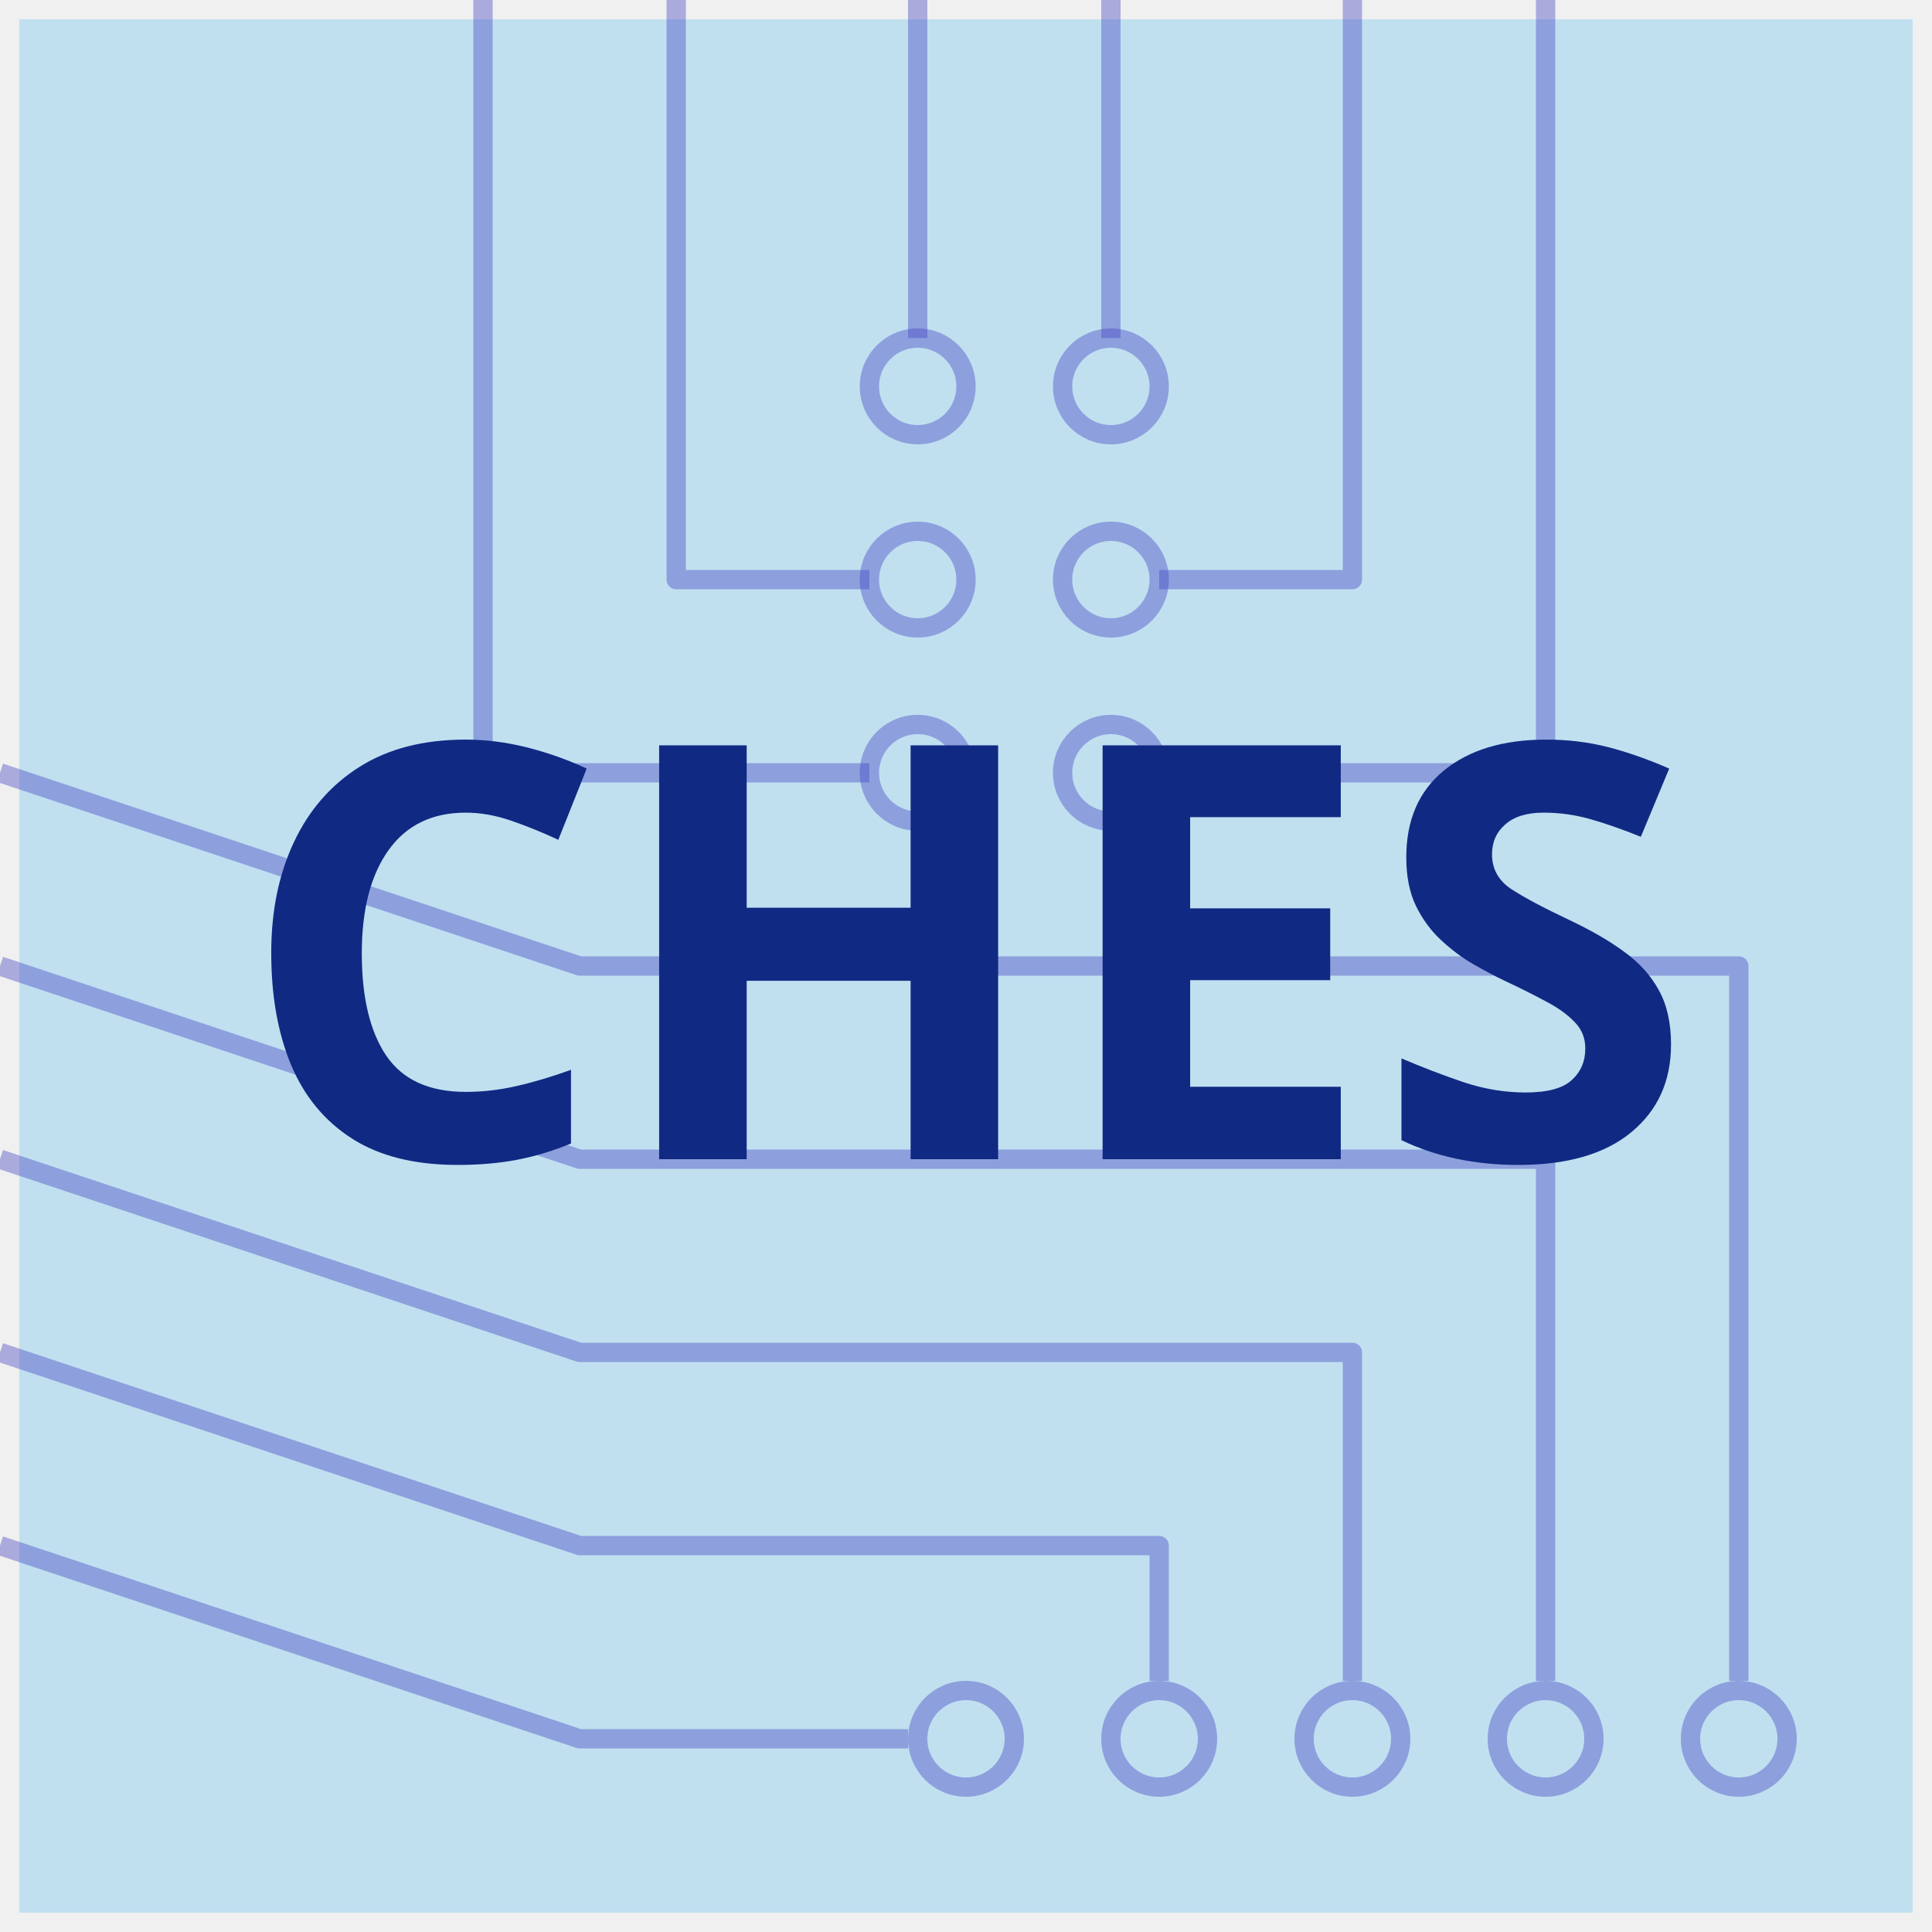
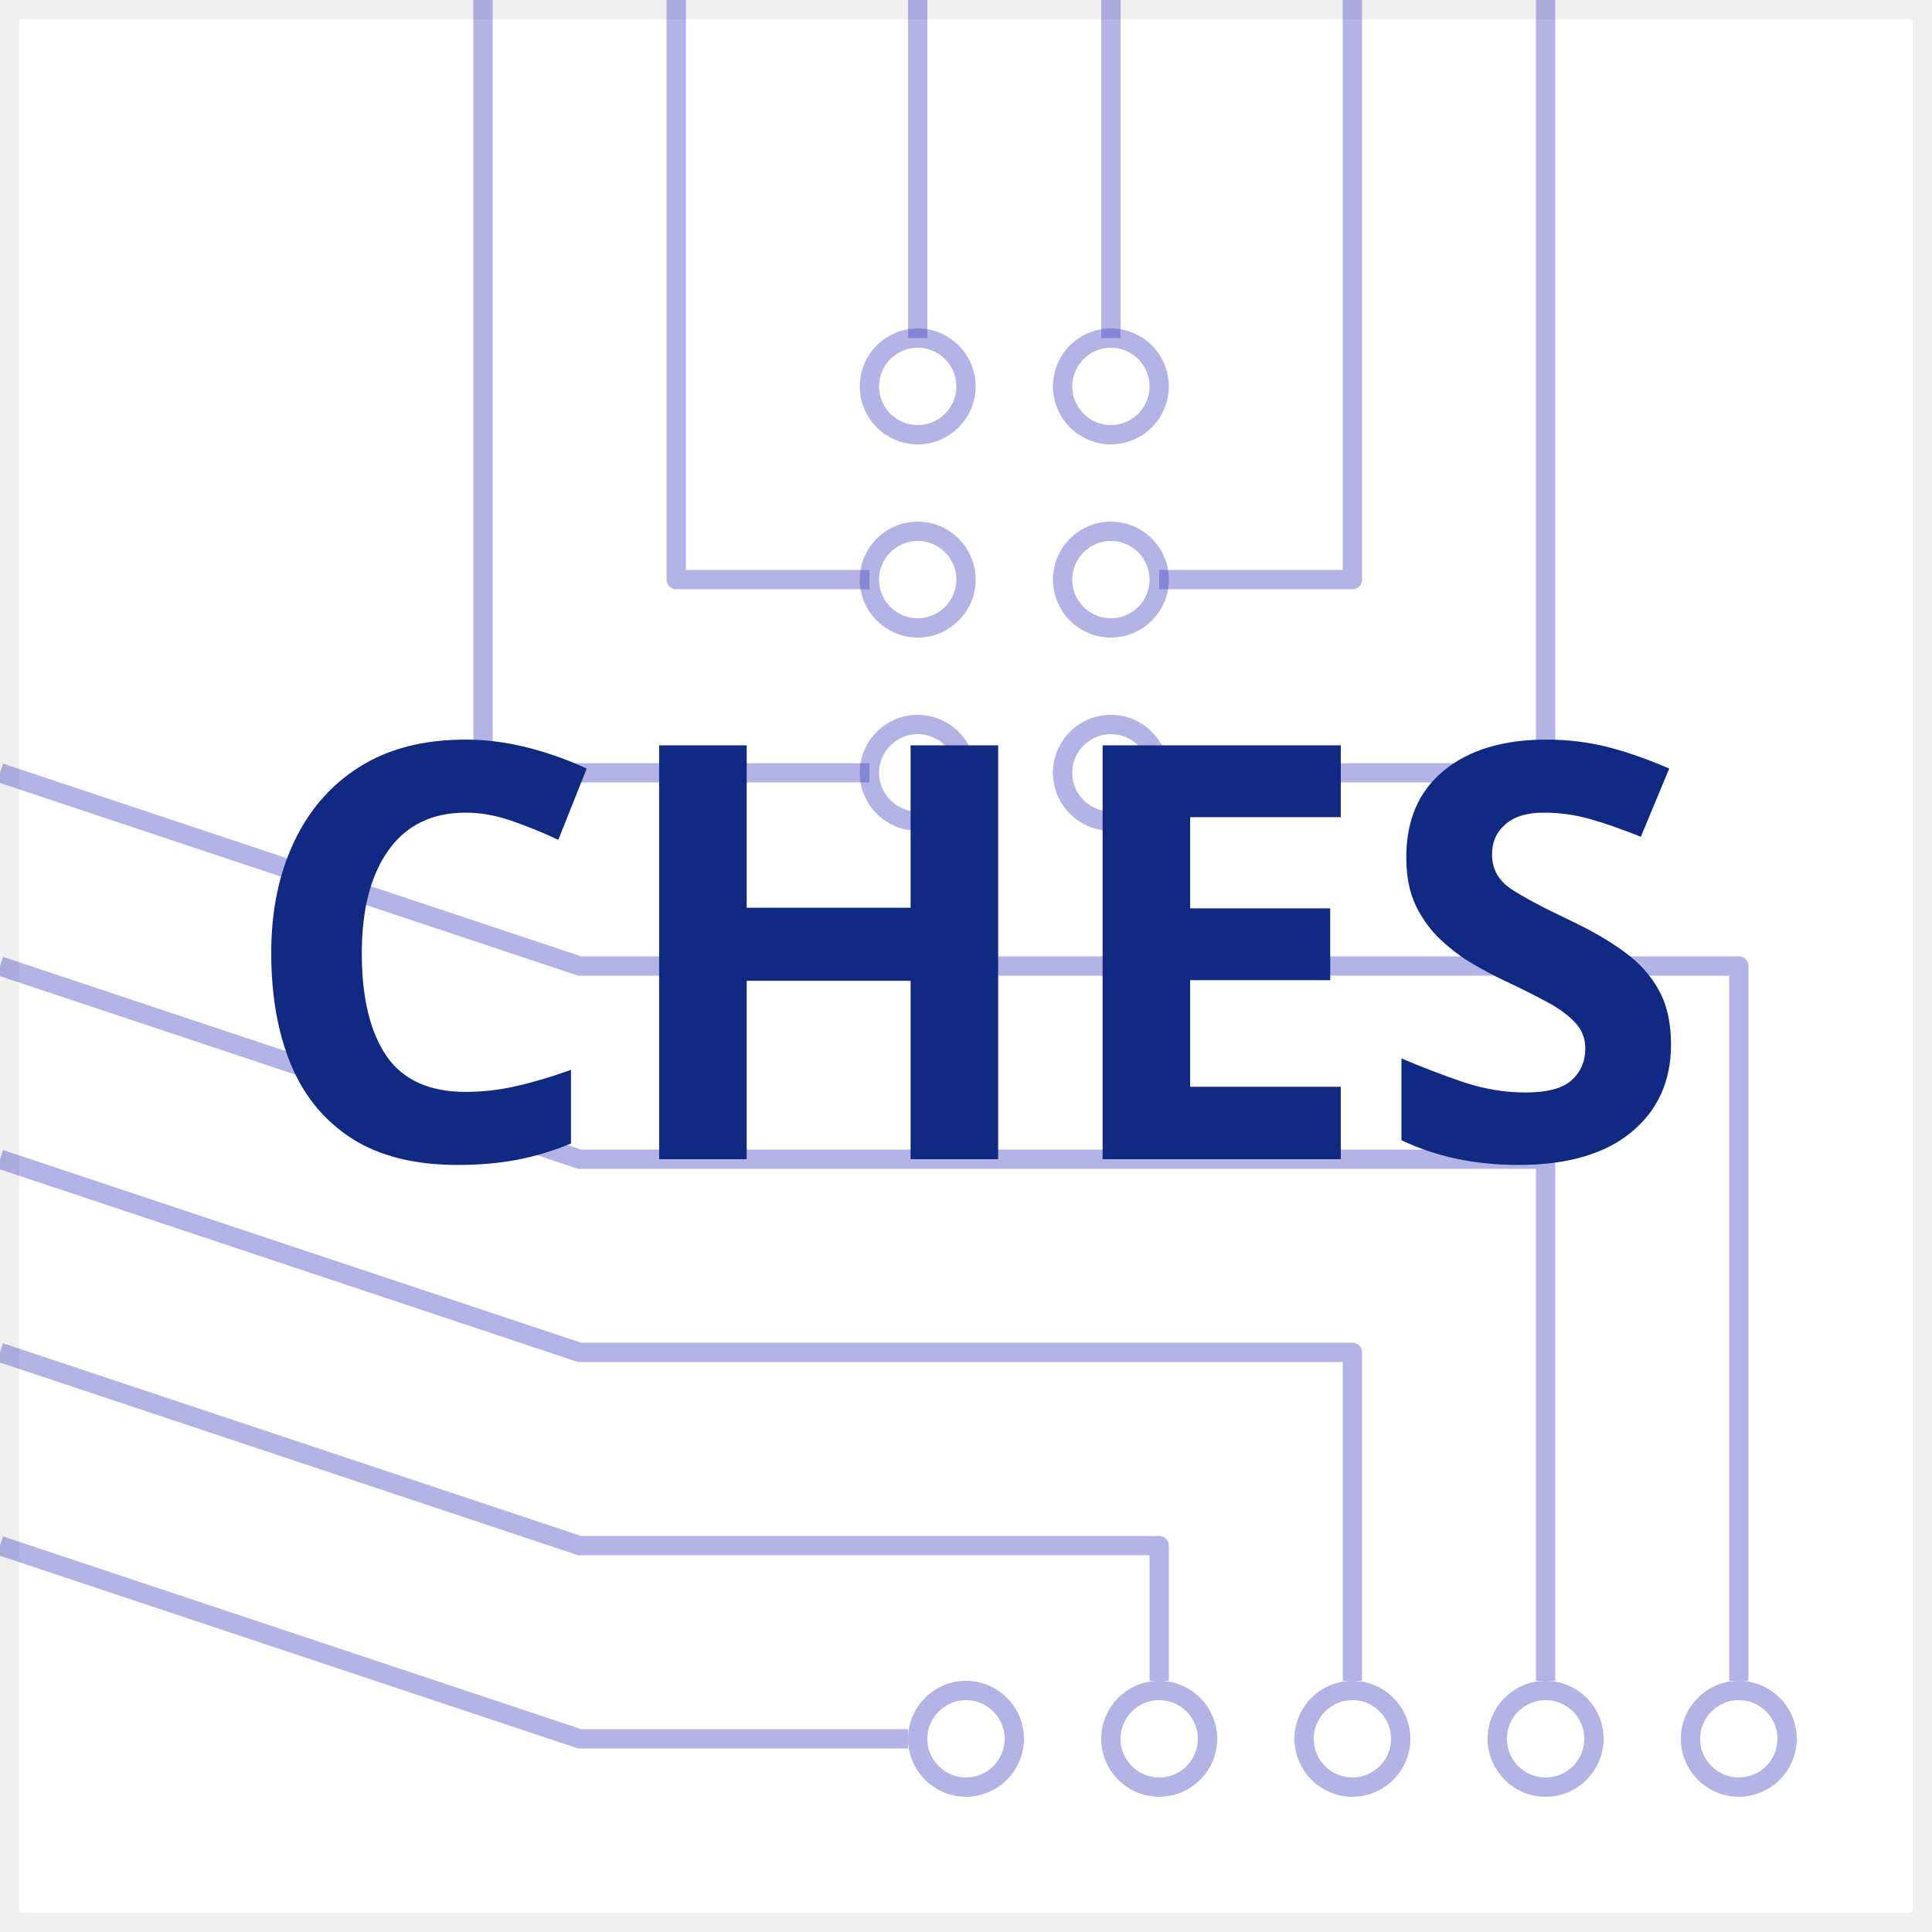
<svg xmlns="http://www.w3.org/2000/svg" width="100" height="100">
  <defs>
    <style type="text/css">
    .ches {
    font: bold 30px sans-serif;
    fill: #102a83; /* pale teal */
    }
    </style>
    <linearGradient id="circuitcolor">
      <stop stop-color="#404080" />
    </linearGradient>
    <radialGradient id="wires" cx="25%" cy="50%" r="100%" fx="100%" fy="100%">
      <stop stop-color="#404080" offset="0%" />
      <stop stop-color="#6080a0" offset="40%" />
      <stop stop-color="#80a0c0" offset="100%" />
    </radialGradient>
    <linearGradient id="bg">
      <stop stop-color="#c0e0f0" />
    </linearGradient>
    <style type="text/css">
    .circuit {
    stroke: #4040c0;
    stroke-width: 1;
    fill:none;
    stroke-linecap: butt;
    stroke-linejoin: round;
    opacity: 0.4;
    }
    .circuitpost {
    stroke: #4040c0;
    stroke-width:1;
    fill:none;
    opacity: 0.4;
    }
    </style>
  </defs>
-   <rect x="0" y="0" height="100" width="100" stroke="#f0f0f0" fill="url(#bg)" stroke-width="2" />
+   <rect x="0" y="0" height="100" width="100" stroke="#f0f0f0" fill="white" stroke-width="2" />
  <path d="M 0,80 l 30 10 l 17 0" class="circuit" />
  <circle cx="50" cy="90" r="2.5" class="circuitpost" />
  <path d="M 0,70 l 30 10 l 30 0 l 0 7" class="circuit" />
  <circle cx="60" cy="90" r="2.5" class="circuitpost" />
  <path d="M 0,60 l 30 10 l 40 0 l 0 17" class="circuit" />
  <circle cx="70" cy="90" r="2.5" class="circuitpost" />
  <path d="M 0,50 l 30 10 l 50 0 l 0 27" class="circuit" />
  <circle cx="80" cy="90" r="2.5" class="circuitpost" />
  <path d="M 0,40 l 30 10 l 60 0 l 0 37" class="circuit" />
  <circle cx="90" cy="90" r="2.5" class="circuitpost" />
  <path d="M 25,0 l 0 40 l 20 0" class="circuit" />
  <circle cx="47.5" cy="40" r="2.5" class="circuitpost" />
  <path d="M 35,0 l 0 30 l 10 0" class="circuit" />
  <circle cx="47.5" cy="30" r="2.5" class="circuitpost" />
  <path d="M 80,0 l 0 40 l -20 0" class="circuit" />
  <circle cx="57.5" cy="40" r="2.5" class="circuitpost" />
  <path d="M 47.5,0 l 0 17.5" class="circuit" />
  <circle cx="47.5" cy="20" r="2.5" class="circuitpost" />
  <path d="M 57.5,0 l 0 17.5" class="circuit" />
  <circle cx="57.5" cy="20" r="2.5" class="circuitpost" />
  <path d="M 70,0 l 0 30 l -10 0" class="circuit" />
  <circle cx="57.5" cy="30" r="2.5" class="circuitpost" />
  <text x="50" y="60" text-anchor="middle" class="ches">CHES</text>
</svg>
